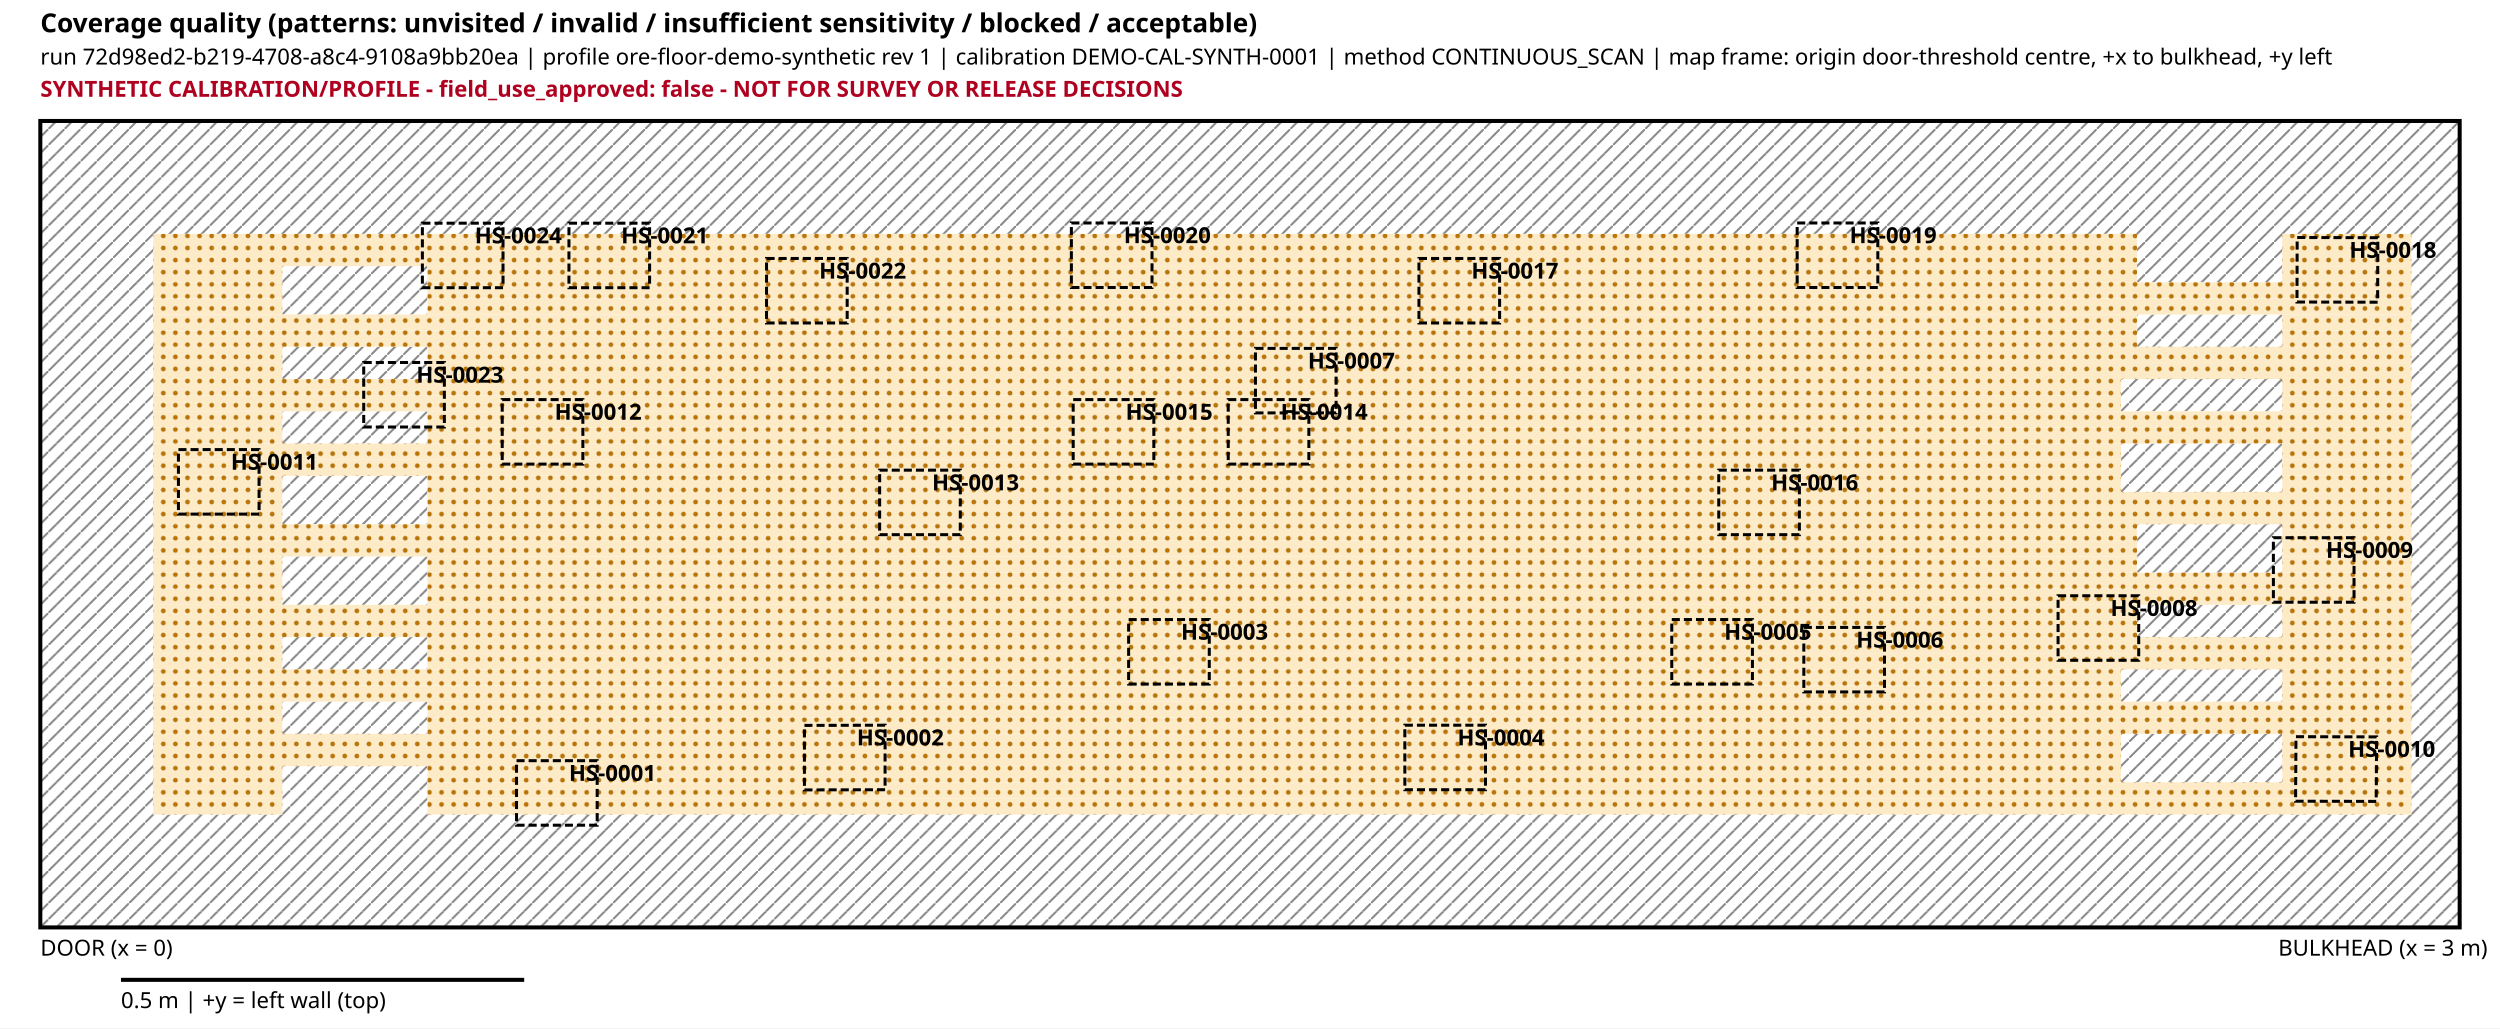
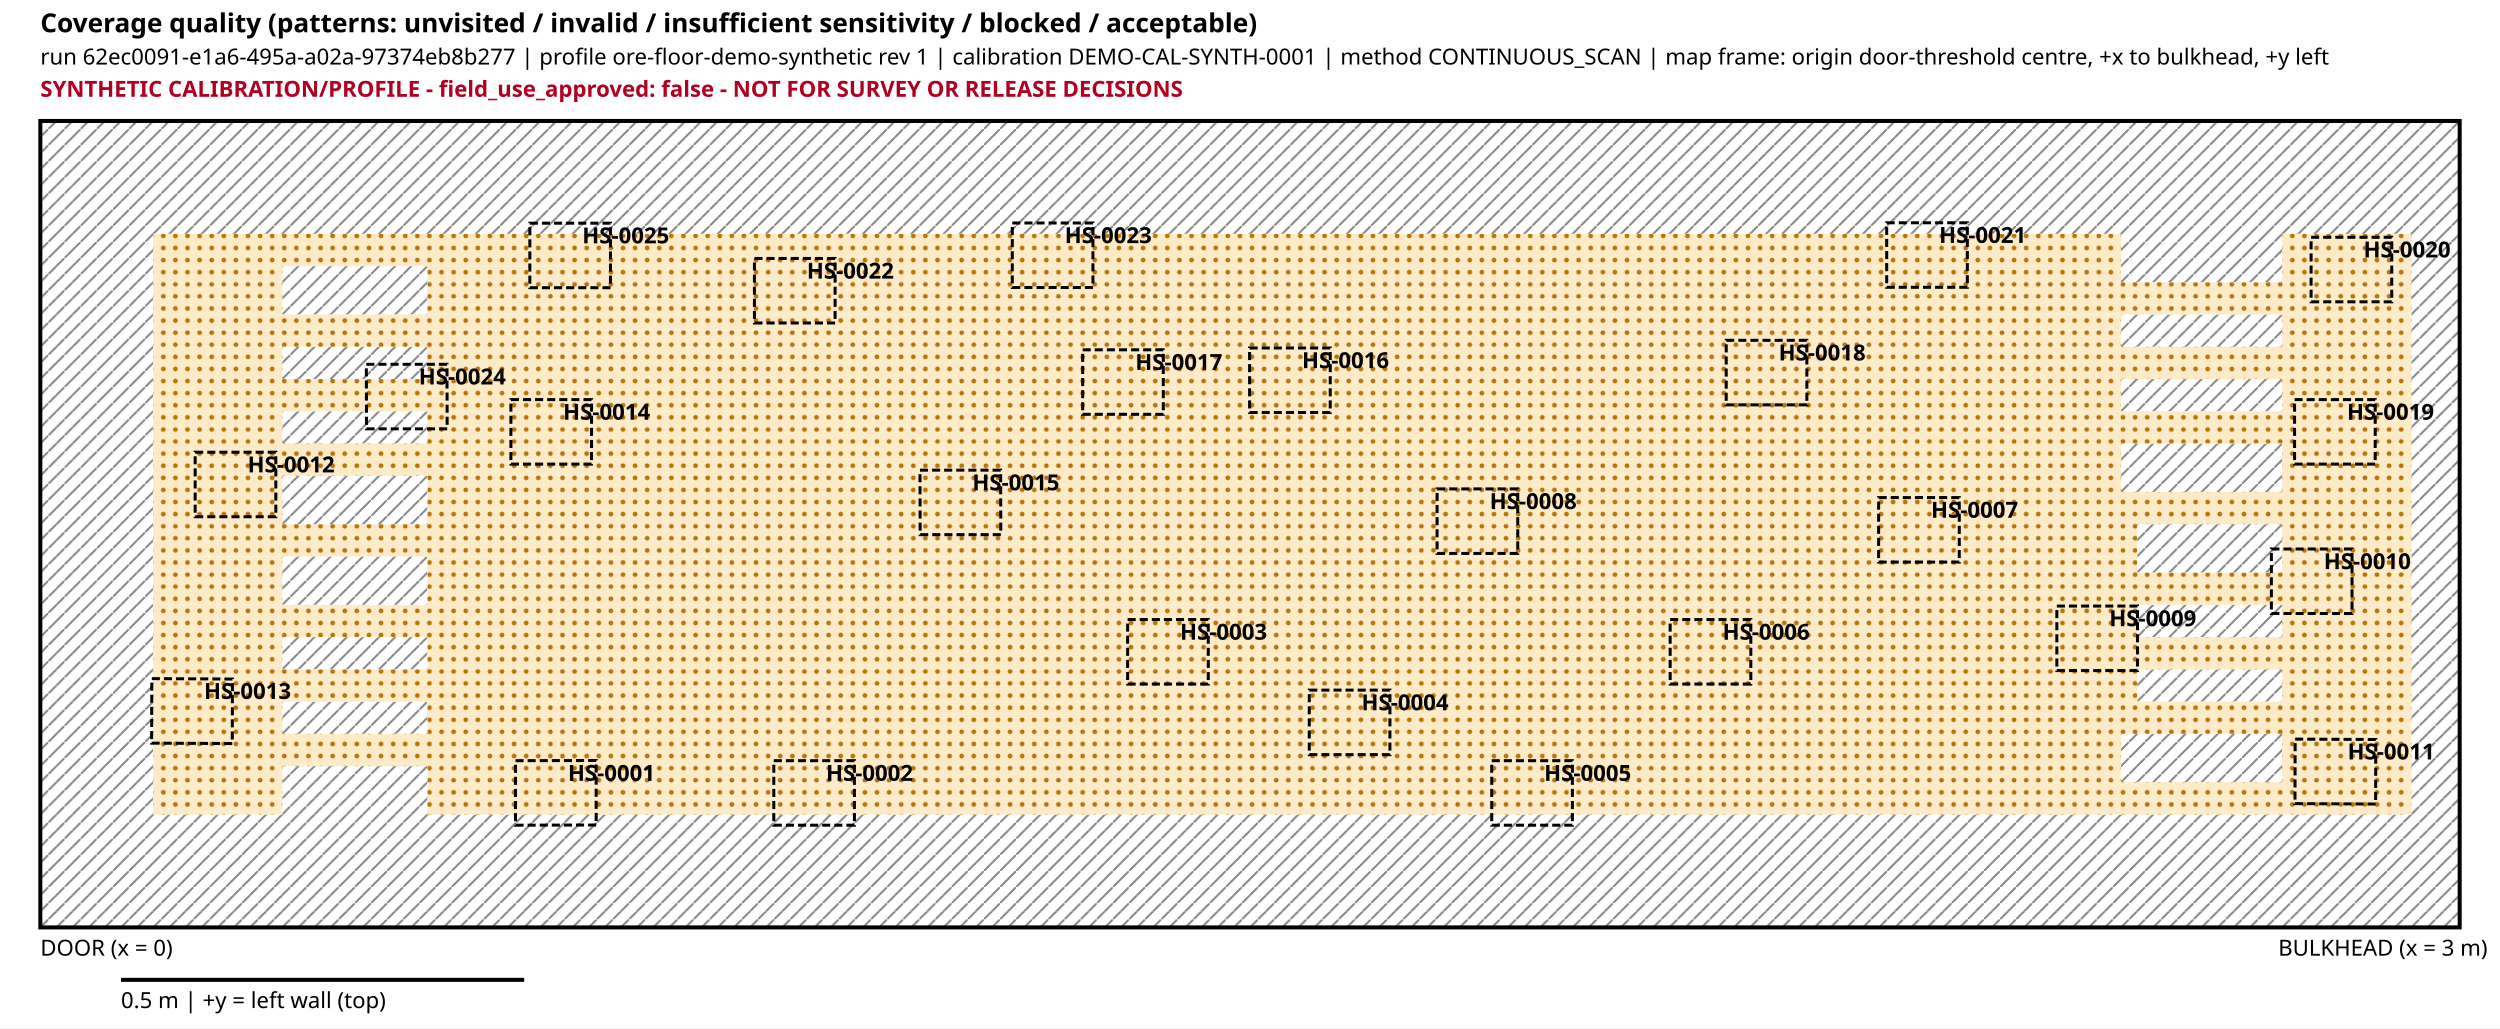
<svg xmlns="http://www.w3.org/2000/svg" width="1240" height="510" viewBox="0 0 1240 510" font-family="sans-serif" font-size="11">
  <defs>
    <pattern id="p-UNVISITED" width="8" height="8" patternUnits="userSpaceOnUse">
      <rect width="8" height="8" fill="#fff" />
      <path d="M0 8L8 0" stroke="#888" stroke-width="1" />
    </pattern>
    <pattern id="p-INVALID_DATA" width="8" height="8" patternUnits="userSpaceOnUse">
      <rect width="8" height="8" fill="#f6d5d5" />
      <path d="M0 0L8 8M0 8L8 0" stroke="#c83c3c" stroke-width="1" />
    </pattern>
    <pattern id="p-INSUFFICIENT_SENSITIVITY" width="6" height="6" patternUnits="userSpaceOnUse">
      <rect width="6" height="6" fill="#fdebc8" />
      <circle cx="3" cy="3" r="1.2" fill="#b9770e" />
    </pattern>
    <pattern id="p-BLOCKED" width="8" height="8" patternUnits="userSpaceOnUse">
      <rect width="8" height="8" fill="#e4dcf0" />
      <path d="M0 4H8" stroke="#785aa0" stroke-width="2" />
    </pattern>
    <pattern id="p-EXCLUDED" width="8" height="8" patternUnits="userSpaceOnUse">
      <rect width="8" height="8" fill="#5a5a5a" />
    </pattern>
    <pattern id="p-ACCEPTABLE" width="8" height="8" patternUnits="userSpaceOnUse">
      <rect width="8" height="8" fill="#2e8b57" />
    </pattern>
  </defs>
  <rect width="1240" height="510" fill="#fff" />
  <text x="20" y="16" font-size="13" font-weight="bold">Coverage quality (patterns: unvisited / invalid / insufficient sensitivity / blocked / acceptable)</text>
-   <text x="20" y="32">run 72d98ed2-b219-4708-a8c4-9108a9bb20ea | profile ore-floor-demo-synthetic rev 1 | calibration DEMO-CAL-SYNTH-0001 | method CONTINUOUS_SCAN | map frame: origin door-threshold centre, +x to bulkhead, +y left</text>
+   <text x="20" y="32">run 62ec0091-e1a6-495a-a02a-97374eb8b277 | profile ore-floor-demo-synthetic rev 1 | calibration DEMO-CAL-SYNTH-0001 | method CONTINUOUS_SCAN | map frame: origin door-threshold centre, +x to bulkhead, +y left</text>
  <text x="20" y="48" fill="#b00020" font-weight="bold">SYNTHETIC CALIBRATION/PROFILE - field_use_approved: false - NOT FOR SURVEY OR RELEASE DECISIONS</text>
  <rect x="20.0" y="452.0" width="1200.0" height="8.0" fill="url(#p-UNVISITED)" />
  <rect x="20.0" y="444.0" width="1200.0" height="8.0" fill="url(#p-UNVISITED)" />
  <rect x="20.0" y="436.0" width="1200.0" height="8.0" fill="url(#p-UNVISITED)" />
  <rect x="20.0" y="428.0" width="1200.0" height="8.0" fill="url(#p-UNVISITED)" />
  <rect x="20.0" y="420.0" width="1200.0" height="8.0" fill="url(#p-UNVISITED)" />
  <rect x="20.0" y="412.0" width="1200.0" height="8.0" fill="url(#p-UNVISITED)" />
  <rect x="20.0" y="404.0" width="1200.0" height="8.0" fill="url(#p-UNVISITED)" />
  <rect x="20.0" y="396.0" width="56.0" height="8.0" fill="url(#p-UNVISITED)" />
  <rect x="140.0" y="396.0" width="72.0" height="8.0" fill="url(#p-UNVISITED)" />
  <rect x="1196.0" y="396.0" width="24.0" height="8.0" fill="url(#p-UNVISITED)" />
  <rect x="20.0" y="388.0" width="56.0" height="8.0" fill="url(#p-UNVISITED)" />
  <rect x="140.0" y="388.0" width="72.0" height="8.0" fill="url(#p-UNVISITED)" />
  <rect x="1196.0" y="388.0" width="24.0" height="8.0" fill="url(#p-UNVISITED)" />
  <rect x="20.0" y="380.0" width="56.0" height="8.0" fill="url(#p-UNVISITED)" />
  <rect x="140.0" y="380.0" width="72.0" height="8.0" fill="url(#p-UNVISITED)" />
  <rect x="1052.0" y="380.0" width="80.0" height="8.0" fill="url(#p-UNVISITED)" />
  <rect x="1196.0" y="380.0" width="24.0" height="8.0" fill="url(#p-UNVISITED)" />
  <rect x="20.0" y="372.0" width="56.0" height="8.0" fill="url(#p-UNVISITED)" />
  <rect x="1052.0" y="372.0" width="80.0" height="8.0" fill="url(#p-UNVISITED)" />
  <rect x="1196.0" y="372.0" width="24.0" height="8.0" fill="url(#p-UNVISITED)" />
  <rect x="20.0" y="364.0" width="56.0" height="8.0" fill="url(#p-UNVISITED)" />
  <rect x="1052.0" y="364.0" width="80.0" height="8.0" fill="url(#p-UNVISITED)" />
  <rect x="1196.0" y="364.0" width="24.0" height="8.0" fill="url(#p-UNVISITED)" />
  <rect x="20.0" y="356.0" width="56.0" height="8.0" fill="url(#p-UNVISITED)" />
  <rect x="140.0" y="356.0" width="72.0" height="8.0" fill="url(#p-UNVISITED)" />
  <rect x="1196.0" y="356.0" width="24.0" height="8.0" fill="url(#p-UNVISITED)" />
  <rect x="20.0" y="348.0" width="56.0" height="8.0" fill="url(#p-UNVISITED)" />
  <rect x="140.0" y="348.0" width="72.0" height="8.0" fill="url(#p-UNVISITED)" />
  <rect x="1196.0" y="348.0" width="24.0" height="8.0" fill="url(#p-UNVISITED)" />
  <rect x="20.0" y="340.0" width="56.0" height="8.0" fill="url(#p-UNVISITED)" />
-   <rect x="1052.0" y="340.0" width="80.0" height="8.0" fill="url(#p-UNVISITED)" />
+   <rect x="1060.0" y="340.0" width="72.0" height="8.0" fill="url(#p-UNVISITED)" />
  <rect x="1196.0" y="340.0" width="24.0" height="8.0" fill="url(#p-UNVISITED)" />
  <rect x="20.0" y="332.0" width="56.0" height="8.0" fill="url(#p-UNVISITED)" />
-   <rect x="1052.0" y="332.0" width="80.0" height="8.0" fill="url(#p-UNVISITED)" />
+   <rect x="1060.0" y="332.0" width="72.0" height="8.0" fill="url(#p-UNVISITED)" />
  <rect x="1196.0" y="332.0" width="24.0" height="8.0" fill="url(#p-UNVISITED)" />
  <rect x="20.0" y="324.0" width="56.0" height="8.0" fill="url(#p-UNVISITED)" />
  <rect x="140.0" y="324.0" width="72.0" height="8.0" fill="url(#p-UNVISITED)" />
  <rect x="1196.0" y="324.0" width="24.0" height="8.0" fill="url(#p-UNVISITED)" />
  <rect x="20.0" y="316.0" width="56.0" height="8.0" fill="url(#p-UNVISITED)" />
  <rect x="140.0" y="316.0" width="72.0" height="8.0" fill="url(#p-UNVISITED)" />
  <rect x="1196.0" y="316.0" width="24.0" height="8.0" fill="url(#p-UNVISITED)" />
  <rect x="20.0" y="308.0" width="56.0" height="8.0" fill="url(#p-UNVISITED)" />
  <rect x="1060.0" y="308.0" width="72.0" height="8.0" fill="url(#p-UNVISITED)" />
  <rect x="1196.0" y="308.0" width="24.0" height="8.0" fill="url(#p-UNVISITED)" />
  <rect x="20.0" y="300.0" width="56.0" height="8.0" fill="url(#p-UNVISITED)" />
  <rect x="1060.0" y="300.0" width="72.0" height="8.0" fill="url(#p-UNVISITED)" />
  <rect x="1196.0" y="300.0" width="24.0" height="8.0" fill="url(#p-UNVISITED)" />
  <rect x="20.0" y="292.0" width="56.0" height="8.0" fill="url(#p-UNVISITED)" />
  <rect x="140.0" y="292.0" width="72.0" height="8.0" fill="url(#p-UNVISITED)" />
  <rect x="1196.0" y="292.0" width="24.0" height="8.0" fill="url(#p-UNVISITED)" />
  <rect x="20.0" y="284.0" width="56.0" height="8.0" fill="url(#p-UNVISITED)" />
  <rect x="140.0" y="284.0" width="72.0" height="8.0" fill="url(#p-UNVISITED)" />
  <rect x="1196.0" y="284.0" width="24.0" height="8.0" fill="url(#p-UNVISITED)" />
  <rect x="20.0" y="276.0" width="56.0" height="8.0" fill="url(#p-UNVISITED)" />
  <rect x="140.0" y="276.0" width="72.0" height="8.0" fill="url(#p-UNVISITED)" />
  <rect x="1060.0" y="276.0" width="72.0" height="8.0" fill="url(#p-UNVISITED)" />
  <rect x="1196.0" y="276.0" width="24.0" height="8.0" fill="url(#p-UNVISITED)" />
  <rect x="20.0" y="268.0" width="56.0" height="8.0" fill="url(#p-UNVISITED)" />
  <rect x="1060.0" y="268.0" width="72.0" height="8.0" fill="url(#p-UNVISITED)" />
  <rect x="1196.0" y="268.0" width="24.0" height="8.0" fill="url(#p-UNVISITED)" />
  <rect x="20.0" y="260.0" width="56.0" height="8.0" fill="url(#p-UNVISITED)" />
  <rect x="1060.0" y="260.0" width="72.0" height="8.0" fill="url(#p-UNVISITED)" />
  <rect x="1196.0" y="260.0" width="24.0" height="8.0" fill="url(#p-UNVISITED)" />
  <rect x="20.0" y="252.0" width="56.0" height="8.0" fill="url(#p-UNVISITED)" />
  <rect x="140.0" y="252.0" width="72.0" height="8.0" fill="url(#p-UNVISITED)" />
  <rect x="1196.0" y="252.0" width="24.0" height="8.0" fill="url(#p-UNVISITED)" />
  <rect x="20.0" y="244.0" width="56.0" height="8.0" fill="url(#p-UNVISITED)" />
  <rect x="140.0" y="244.0" width="72.0" height="8.0" fill="url(#p-UNVISITED)" />
  <rect x="1196.0" y="244.0" width="24.0" height="8.0" fill="url(#p-UNVISITED)" />
  <rect x="20.0" y="236.0" width="56.0" height="8.0" fill="url(#p-UNVISITED)" />
  <rect x="140.0" y="236.0" width="72.0" height="8.0" fill="url(#p-UNVISITED)" />
  <rect x="1052.0" y="236.0" width="80.0" height="8.0" fill="url(#p-UNVISITED)" />
  <rect x="1196.0" y="236.0" width="24.0" height="8.0" fill="url(#p-UNVISITED)" />
  <rect x="20.0" y="228.0" width="56.0" height="8.0" fill="url(#p-UNVISITED)" />
  <rect x="1052.0" y="228.0" width="80.0" height="8.0" fill="url(#p-UNVISITED)" />
  <rect x="1196.0" y="228.0" width="24.0" height="8.0" fill="url(#p-UNVISITED)" />
  <rect x="20.0" y="220.0" width="56.0" height="8.0" fill="url(#p-UNVISITED)" />
  <rect x="1052.0" y="220.0" width="80.0" height="8.0" fill="url(#p-UNVISITED)" />
  <rect x="1196.0" y="220.0" width="24.0" height="8.0" fill="url(#p-UNVISITED)" />
  <rect x="20.0" y="212.0" width="56.0" height="8.0" fill="url(#p-UNVISITED)" />
  <rect x="140.0" y="212.0" width="72.0" height="8.0" fill="url(#p-UNVISITED)" />
  <rect x="1196.0" y="212.0" width="24.0" height="8.0" fill="url(#p-UNVISITED)" />
  <rect x="20.0" y="204.0" width="56.0" height="8.0" fill="url(#p-UNVISITED)" />
  <rect x="140.0" y="204.0" width="72.0" height="8.0" fill="url(#p-UNVISITED)" />
  <rect x="1196.0" y="204.0" width="24.0" height="8.0" fill="url(#p-UNVISITED)" />
  <rect x="20.0" y="196.0" width="56.0" height="8.0" fill="url(#p-UNVISITED)" />
  <rect x="1052.0" y="196.0" width="80.0" height="8.0" fill="url(#p-UNVISITED)" />
  <rect x="1196.0" y="196.0" width="24.0" height="8.0" fill="url(#p-UNVISITED)" />
  <rect x="20.0" y="188.0" width="56.0" height="8.0" fill="url(#p-UNVISITED)" />
  <rect x="1052.0" y="188.0" width="80.0" height="8.0" fill="url(#p-UNVISITED)" />
  <rect x="1196.0" y="188.0" width="24.0" height="8.0" fill="url(#p-UNVISITED)" />
  <rect x="20.0" y="180.0" width="56.0" height="8.0" fill="url(#p-UNVISITED)" />
  <rect x="140.0" y="180.0" width="72.0" height="8.0" fill="url(#p-UNVISITED)" />
  <rect x="1196.0" y="180.0" width="24.0" height="8.0" fill="url(#p-UNVISITED)" />
  <rect x="20.0" y="172.0" width="56.0" height="8.0" fill="url(#p-UNVISITED)" />
  <rect x="140.0" y="172.0" width="72.0" height="8.0" fill="url(#p-UNVISITED)" />
  <rect x="1196.0" y="172.0" width="24.0" height="8.0" fill="url(#p-UNVISITED)" />
  <rect x="20.0" y="164.0" width="56.0" height="8.0" fill="url(#p-UNVISITED)" />
-   <rect x="1060.0" y="164.0" width="72.0" height="8.0" fill="url(#p-UNVISITED)" />
+   <rect x="1052.0" y="164.0" width="80.0" height="8.0" fill="url(#p-UNVISITED)" />
  <rect x="1196.0" y="164.0" width="24.0" height="8.0" fill="url(#p-UNVISITED)" />
  <rect x="20.0" y="156.0" width="56.0" height="8.0" fill="url(#p-UNVISITED)" />
-   <rect x="1060.0" y="156.0" width="72.0" height="8.0" fill="url(#p-UNVISITED)" />
+   <rect x="1052.0" y="156.0" width="80.0" height="8.0" fill="url(#p-UNVISITED)" />
  <rect x="1196.0" y="156.0" width="24.0" height="8.0" fill="url(#p-UNVISITED)" />
  <rect x="20.0" y="148.0" width="56.0" height="8.0" fill="url(#p-UNVISITED)" />
  <rect x="140.0" y="148.0" width="72.0" height="8.0" fill="url(#p-UNVISITED)" />
  <rect x="1196.0" y="148.0" width="24.0" height="8.0" fill="url(#p-UNVISITED)" />
  <rect x="20.0" y="140.0" width="56.0" height="8.0" fill="url(#p-UNVISITED)" />
  <rect x="140.0" y="140.0" width="72.0" height="8.0" fill="url(#p-UNVISITED)" />
  <rect x="1196.0" y="140.0" width="24.0" height="8.0" fill="url(#p-UNVISITED)" />
  <rect x="20.0" y="132.0" width="56.0" height="8.0" fill="url(#p-UNVISITED)" />
  <rect x="140.0" y="132.0" width="72.0" height="8.0" fill="url(#p-UNVISITED)" />
-   <rect x="1060.0" y="132.0" width="72.0" height="8.0" fill="url(#p-UNVISITED)" />
+   <rect x="1052.0" y="132.0" width="80.0" height="8.0" fill="url(#p-UNVISITED)" />
  <rect x="1196.0" y="132.0" width="24.0" height="8.0" fill="url(#p-UNVISITED)" />
  <rect x="20.0" y="124.0" width="56.0" height="8.0" fill="url(#p-UNVISITED)" />
-   <rect x="1060.0" y="124.0" width="72.0" height="8.0" fill="url(#p-UNVISITED)" />
+   <rect x="1052.0" y="124.0" width="80.0" height="8.0" fill="url(#p-UNVISITED)" />
  <rect x="1196.0" y="124.0" width="24.0" height="8.0" fill="url(#p-UNVISITED)" />
  <rect x="20.0" y="116.0" width="56.0" height="8.0" fill="url(#p-UNVISITED)" />
-   <rect x="1060.0" y="116.0" width="72.0" height="8.0" fill="url(#p-UNVISITED)" />
+   <rect x="1052.0" y="116.0" width="80.0" height="8.0" fill="url(#p-UNVISITED)" />
  <rect x="1196.0" y="116.0" width="24.0" height="8.0" fill="url(#p-UNVISITED)" />
  <rect x="20.0" y="108.0" width="1200.0" height="8.0" fill="url(#p-UNVISITED)" />
  <rect x="20.0" y="100.0" width="1200.0" height="8.0" fill="url(#p-UNVISITED)" />
  <rect x="20.0" y="92.0" width="1200.0" height="8.0" fill="url(#p-UNVISITED)" />
  <rect x="20.0" y="84.0" width="1200.0" height="8.0" fill="url(#p-UNVISITED)" />
  <rect x="20.0" y="76.0" width="1200.0" height="8.0" fill="url(#p-UNVISITED)" />
  <rect x="20.0" y="68.0" width="1200.0" height="8.0" fill="url(#p-UNVISITED)" />
  <rect x="20.0" y="60.0" width="1200.0" height="8.0" fill="url(#p-UNVISITED)" />
  <rect x="76.0" y="396.0" width="64.0" height="8.0" fill="url(#p-INSUFFICIENT_SENSITIVITY)" />
  <rect x="212.0" y="396.0" width="984.0" height="8.0" fill="url(#p-INSUFFICIENT_SENSITIVITY)" />
  <rect x="76.0" y="388.0" width="64.0" height="8.0" fill="url(#p-INSUFFICIENT_SENSITIVITY)" />
  <rect x="212.0" y="388.0" width="984.0" height="8.0" fill="url(#p-INSUFFICIENT_SENSITIVITY)" />
  <rect x="76.0" y="380.0" width="64.0" height="8.0" fill="url(#p-INSUFFICIENT_SENSITIVITY)" />
  <rect x="212.0" y="380.0" width="840.0" height="8.0" fill="url(#p-INSUFFICIENT_SENSITIVITY)" />
  <rect x="1132.0" y="380.0" width="64.0" height="8.0" fill="url(#p-INSUFFICIENT_SENSITIVITY)" />
  <rect x="76.0" y="372.0" width="976.0" height="8.0" fill="url(#p-INSUFFICIENT_SENSITIVITY)" />
  <rect x="1132.0" y="372.0" width="64.0" height="8.0" fill="url(#p-INSUFFICIENT_SENSITIVITY)" />
  <rect x="76.0" y="364.0" width="976.0" height="8.0" fill="url(#p-INSUFFICIENT_SENSITIVITY)" />
  <rect x="1132.0" y="364.0" width="64.0" height="8.0" fill="url(#p-INSUFFICIENT_SENSITIVITY)" />
  <rect x="76.0" y="356.0" width="64.0" height="8.0" fill="url(#p-INSUFFICIENT_SENSITIVITY)" />
  <rect x="212.0" y="356.0" width="984.0" height="8.0" fill="url(#p-INSUFFICIENT_SENSITIVITY)" />
  <rect x="76.0" y="348.0" width="64.0" height="8.0" fill="url(#p-INSUFFICIENT_SENSITIVITY)" />
  <rect x="212.0" y="348.0" width="984.0" height="8.0" fill="url(#p-INSUFFICIENT_SENSITIVITY)" />
-   <rect x="76.0" y="340.0" width="976.0" height="8.0" fill="url(#p-INSUFFICIENT_SENSITIVITY)" />
+   <rect x="76.0" y="340.0" width="984.0" height="8.0" fill="url(#p-INSUFFICIENT_SENSITIVITY)" />
  <rect x="1132.0" y="340.0" width="64.0" height="8.0" fill="url(#p-INSUFFICIENT_SENSITIVITY)" />
-   <rect x="76.0" y="332.0" width="976.0" height="8.0" fill="url(#p-INSUFFICIENT_SENSITIVITY)" />
+   <rect x="76.0" y="332.0" width="984.0" height="8.0" fill="url(#p-INSUFFICIENT_SENSITIVITY)" />
  <rect x="1132.0" y="332.0" width="64.0" height="8.0" fill="url(#p-INSUFFICIENT_SENSITIVITY)" />
  <rect x="76.0" y="324.0" width="64.0" height="8.0" fill="url(#p-INSUFFICIENT_SENSITIVITY)" />
  <rect x="212.0" y="324.0" width="984.0" height="8.0" fill="url(#p-INSUFFICIENT_SENSITIVITY)" />
  <rect x="76.0" y="316.0" width="64.0" height="8.0" fill="url(#p-INSUFFICIENT_SENSITIVITY)" />
  <rect x="212.0" y="316.0" width="984.0" height="8.0" fill="url(#p-INSUFFICIENT_SENSITIVITY)" />
  <rect x="76.0" y="308.0" width="984.0" height="8.0" fill="url(#p-INSUFFICIENT_SENSITIVITY)" />
  <rect x="1132.0" y="308.0" width="64.0" height="8.0" fill="url(#p-INSUFFICIENT_SENSITIVITY)" />
  <rect x="76.0" y="300.0" width="984.0" height="8.0" fill="url(#p-INSUFFICIENT_SENSITIVITY)" />
  <rect x="1132.0" y="300.0" width="64.0" height="8.0" fill="url(#p-INSUFFICIENT_SENSITIVITY)" />
  <rect x="76.0" y="292.0" width="64.0" height="8.0" fill="url(#p-INSUFFICIENT_SENSITIVITY)" />
  <rect x="212.0" y="292.0" width="984.0" height="8.0" fill="url(#p-INSUFFICIENT_SENSITIVITY)" />
  <rect x="76.0" y="284.0" width="64.0" height="8.0" fill="url(#p-INSUFFICIENT_SENSITIVITY)" />
  <rect x="212.0" y="284.0" width="984.0" height="8.0" fill="url(#p-INSUFFICIENT_SENSITIVITY)" />
  <rect x="76.0" y="276.0" width="64.0" height="8.0" fill="url(#p-INSUFFICIENT_SENSITIVITY)" />
  <rect x="212.0" y="276.0" width="848.0" height="8.0" fill="url(#p-INSUFFICIENT_SENSITIVITY)" />
  <rect x="1132.0" y="276.0" width="64.0" height="8.0" fill="url(#p-INSUFFICIENT_SENSITIVITY)" />
  <rect x="76.0" y="268.0" width="984.0" height="8.0" fill="url(#p-INSUFFICIENT_SENSITIVITY)" />
  <rect x="1132.0" y="268.0" width="64.0" height="8.0" fill="url(#p-INSUFFICIENT_SENSITIVITY)" />
  <rect x="76.0" y="260.0" width="984.0" height="8.0" fill="url(#p-INSUFFICIENT_SENSITIVITY)" />
  <rect x="1132.0" y="260.0" width="64.0" height="8.0" fill="url(#p-INSUFFICIENT_SENSITIVITY)" />
  <rect x="76.0" y="252.0" width="64.0" height="8.0" fill="url(#p-INSUFFICIENT_SENSITIVITY)" />
  <rect x="212.0" y="252.0" width="984.0" height="8.0" fill="url(#p-INSUFFICIENT_SENSITIVITY)" />
  <rect x="76.0" y="244.0" width="64.0" height="8.0" fill="url(#p-INSUFFICIENT_SENSITIVITY)" />
  <rect x="212.0" y="244.0" width="984.0" height="8.0" fill="url(#p-INSUFFICIENT_SENSITIVITY)" />
  <rect x="76.0" y="236.0" width="64.0" height="8.0" fill="url(#p-INSUFFICIENT_SENSITIVITY)" />
  <rect x="212.0" y="236.0" width="840.0" height="8.0" fill="url(#p-INSUFFICIENT_SENSITIVITY)" />
  <rect x="1132.0" y="236.0" width="64.0" height="8.0" fill="url(#p-INSUFFICIENT_SENSITIVITY)" />
  <rect x="76.0" y="228.0" width="976.0" height="8.0" fill="url(#p-INSUFFICIENT_SENSITIVITY)" />
  <rect x="1132.0" y="228.0" width="64.0" height="8.0" fill="url(#p-INSUFFICIENT_SENSITIVITY)" />
  <rect x="76.0" y="220.0" width="976.0" height="8.0" fill="url(#p-INSUFFICIENT_SENSITIVITY)" />
  <rect x="1132.0" y="220.0" width="64.0" height="8.0" fill="url(#p-INSUFFICIENT_SENSITIVITY)" />
  <rect x="76.0" y="212.0" width="64.0" height="8.0" fill="url(#p-INSUFFICIENT_SENSITIVITY)" />
  <rect x="212.0" y="212.0" width="984.0" height="8.0" fill="url(#p-INSUFFICIENT_SENSITIVITY)" />
  <rect x="76.0" y="204.0" width="64.0" height="8.0" fill="url(#p-INSUFFICIENT_SENSITIVITY)" />
  <rect x="212.0" y="204.0" width="984.0" height="8.0" fill="url(#p-INSUFFICIENT_SENSITIVITY)" />
  <rect x="76.0" y="196.0" width="976.0" height="8.0" fill="url(#p-INSUFFICIENT_SENSITIVITY)" />
  <rect x="1132.0" y="196.0" width="64.0" height="8.0" fill="url(#p-INSUFFICIENT_SENSITIVITY)" />
  <rect x="76.0" y="188.0" width="976.0" height="8.0" fill="url(#p-INSUFFICIENT_SENSITIVITY)" />
  <rect x="1132.0" y="188.0" width="64.0" height="8.0" fill="url(#p-INSUFFICIENT_SENSITIVITY)" />
  <rect x="76.0" y="180.0" width="64.0" height="8.0" fill="url(#p-INSUFFICIENT_SENSITIVITY)" />
  <rect x="212.0" y="180.0" width="984.0" height="8.0" fill="url(#p-INSUFFICIENT_SENSITIVITY)" />
  <rect x="76.0" y="172.0" width="64.0" height="8.0" fill="url(#p-INSUFFICIENT_SENSITIVITY)" />
  <rect x="212.0" y="172.0" width="984.0" height="8.0" fill="url(#p-INSUFFICIENT_SENSITIVITY)" />
-   <rect x="76.0" y="164.0" width="984.0" height="8.0" fill="url(#p-INSUFFICIENT_SENSITIVITY)" />
+   <rect x="76.0" y="164.0" width="976.0" height="8.0" fill="url(#p-INSUFFICIENT_SENSITIVITY)" />
  <rect x="1132.0" y="164.0" width="64.0" height="8.0" fill="url(#p-INSUFFICIENT_SENSITIVITY)" />
-   <rect x="76.0" y="156.0" width="984.0" height="8.0" fill="url(#p-INSUFFICIENT_SENSITIVITY)" />
+   <rect x="76.0" y="156.0" width="976.0" height="8.0" fill="url(#p-INSUFFICIENT_SENSITIVITY)" />
  <rect x="1132.0" y="156.0" width="64.0" height="8.0" fill="url(#p-INSUFFICIENT_SENSITIVITY)" />
  <rect x="76.0" y="148.0" width="64.0" height="8.0" fill="url(#p-INSUFFICIENT_SENSITIVITY)" />
  <rect x="212.0" y="148.0" width="984.0" height="8.0" fill="url(#p-INSUFFICIENT_SENSITIVITY)" />
  <rect x="76.0" y="140.0" width="64.0" height="8.0" fill="url(#p-INSUFFICIENT_SENSITIVITY)" />
  <rect x="212.0" y="140.0" width="984.0" height="8.0" fill="url(#p-INSUFFICIENT_SENSITIVITY)" />
  <rect x="76.0" y="132.0" width="64.0" height="8.0" fill="url(#p-INSUFFICIENT_SENSITIVITY)" />
-   <rect x="212.0" y="132.0" width="848.0" height="8.0" fill="url(#p-INSUFFICIENT_SENSITIVITY)" />
+   <rect x="212.0" y="132.0" width="840.0" height="8.0" fill="url(#p-INSUFFICIENT_SENSITIVITY)" />
  <rect x="1132.0" y="132.0" width="64.0" height="8.0" fill="url(#p-INSUFFICIENT_SENSITIVITY)" />
-   <rect x="76.0" y="124.0" width="984.0" height="8.0" fill="url(#p-INSUFFICIENT_SENSITIVITY)" />
+   <rect x="76.0" y="124.0" width="976.0" height="8.0" fill="url(#p-INSUFFICIENT_SENSITIVITY)" />
  <rect x="1132.0" y="124.0" width="64.0" height="8.0" fill="url(#p-INSUFFICIENT_SENSITIVITY)" />
-   <rect x="76.0" y="116.0" width="984.0" height="8.0" fill="url(#p-INSUFFICIENT_SENSITIVITY)" />
+   <rect x="76.0" y="116.0" width="976.0" height="8.0" fill="url(#p-INSUFFICIENT_SENSITIVITY)" />
  <rect x="1132.0" y="116.0" width="64.0" height="8.0" fill="url(#p-INSUFFICIENT_SENSITIVITY)" />
  <rect x="20.0" y="60.0" width="1200.0" height="400.0" fill="none" stroke="#000" stroke-width="2" />
  <text x="20.0" y="474.0">DOOR (x = 0)</text>
  <text x="1130.0" y="474.0">BULKHEAD (x = 3 m)</text>
  <line x1="60.0" y1="486.0" x2="260.0" y2="486.0" stroke="#000" stroke-width="2" />
  <text x="60.0" y="500.0">0.5 m | +y = left wall (top)</text>
-   <polygon points="256.2,409.3 296.2,409.3 296.2,377.3 256.2,377.3" fill="none" stroke="#000" stroke-width="1.5" stroke-dasharray="4 2" />
-   <text x="282.2" y="387.3" font-weight="bold">HS-0001</text>
-   <polygon points="439.0,359.7 399.0,359.8 399.0,391.8 439.0,391.7" fill="none" stroke="#000" stroke-width="1.5" stroke-dasharray="4 2" />
-   <text x="425.0" y="369.7" font-weight="bold">HS-0002</text>
-   <polygon points="559.8,339.3 599.8,339.3 599.8,307.3 559.8,307.3" fill="none" stroke="#000" stroke-width="1.5" stroke-dasharray="4 2" />
-   <text x="585.8" y="317.3" font-weight="bold">HS-0003</text>
-   <polygon points="736.8,359.7 696.8,359.7 696.8,391.7 736.8,391.7" fill="none" stroke="#000" stroke-width="1.5" stroke-dasharray="4 2" />
-   <text x="722.9" y="369.7" font-weight="bold">HS-0004</text>
-   <polygon points="829.2,339.3 869.2,339.3 869.2,307.3 829.2,307.3" fill="none" stroke="#000" stroke-width="1.5" stroke-dasharray="4 2" />
-   <text x="855.2" y="317.3" font-weight="bold">HS-0005</text>
-   <polygon points="894.7,343.2 934.7,343.2 934.7,311.2 894.7,311.2" fill="none" stroke="#000" stroke-width="1.5" stroke-dasharray="4 2" />
-   <text x="920.7" y="321.2" font-weight="bold">HS-0006</text>
-   <polygon points="622.7,204.8 662.7,204.8 662.7,172.8 622.7,172.8" fill="none" stroke="#000" stroke-width="1.5" stroke-dasharray="4 2" />
-   <text x="648.7" y="182.8" font-weight="bold">HS-0007</text>
-   <polygon points="1020.8,327.5 1060.8,327.5 1060.8,295.5 1020.8,295.5" fill="none" stroke="#000" stroke-width="1.5" stroke-dasharray="4 2" />
-   <text x="1046.8" y="305.5" font-weight="bold">HS-0008</text>
-   <polygon points="1127.6,298.7 1167.6,298.7 1167.6,266.7 1127.6,266.7" fill="none" stroke="#000" stroke-width="1.5" stroke-dasharray="4 2" />
-   <text x="1153.7" y="276.7" font-weight="bold">HS-0009</text>
-   <polygon points="1138.6,397.4 1178.6,397.5 1178.8,365.5 1138.8,365.4" fill="none" stroke="#000" stroke-width="1.5" stroke-dasharray="4 2" />
-   <text x="1164.7" y="375.4" font-weight="bold">HS-0010</text>
-   <polygon points="128.5,223.0 88.5,223.0 88.5,255.0 128.5,255.0" fill="none" stroke="#000" stroke-width="1.5" stroke-dasharray="4 2" />
-   <text x="114.5" y="233.0" font-weight="bold">HS-0011</text>
-   <polygon points="249.1,230.2 289.1,230.2 289.1,198.2 249.1,198.2" fill="none" stroke="#000" stroke-width="1.5" stroke-dasharray="4 2" />
-   <text x="275.1" y="208.2" font-weight="bold">HS-0012</text>
-   <polygon points="436.3,265.2 476.3,265.2 476.3,233.2 436.3,233.2" fill="none" stroke="#000" stroke-width="1.5" stroke-dasharray="4 2" />
-   <text x="462.3" y="243.2" font-weight="bold">HS-0013</text>
-   <polygon points="609.2,230.2 649.2,230.2 649.2,198.2 609.2,198.2" fill="none" stroke="#000" stroke-width="1.5" stroke-dasharray="4 2" />
-   <text x="635.2" y="208.2" font-weight="bold">HS-0014</text>
-   <polygon points="532.3,230.2 572.3,230.2 572.3,198.2 532.3,198.2" fill="none" stroke="#000" stroke-width="1.5" stroke-dasharray="4 2" />
-   <text x="558.3" y="208.2" font-weight="bold">HS-0015</text>
-   <polygon points="852.5,265.2 892.5,265.2 892.5,233.2 852.5,233.2" fill="none" stroke="#000" stroke-width="1.5" stroke-dasharray="4 2" />
-   <text x="878.5" y="243.2" font-weight="bold">HS-0016</text>
-   <polygon points="703.8,160.2 743.8,160.2 743.8,128.2 703.8,128.2" fill="none" stroke="#000" stroke-width="1.5" stroke-dasharray="4 2" />
-   <text x="729.8" y="138.2" font-weight="bold">HS-0017</text>
-   <polygon points="1139.3,149.8 1179.3,149.9 1179.4,117.9 1139.4,117.8" fill="none" stroke="#000" stroke-width="1.5" stroke-dasharray="4 2" />
-   <text x="1165.3" y="127.9" font-weight="bold">HS-0018</text>
-   <polygon points="931.4,110.6 891.4,110.6 891.4,142.6 931.4,142.6" fill="none" stroke="#000" stroke-width="1.5" stroke-dasharray="4 2" />
-   <text x="917.4" y="120.6" font-weight="bold">HS-0019</text>
-   <polygon points="571.4,110.6 531.4,110.6 531.4,142.6 571.4,142.6" fill="none" stroke="#000" stroke-width="1.5" stroke-dasharray="4 2" />
-   <text x="557.4" y="120.6" font-weight="bold">HS-0020</text>
-   <polygon points="322.2,110.7 282.2,110.7 282.2,142.7 322.2,142.7" fill="none" stroke="#000" stroke-width="1.5" stroke-dasharray="4 2" />
-   <text x="308.1" y="120.7" font-weight="bold">HS-0021</text>
-   <polygon points="380.2,160.2 420.2,160.2 420.2,128.2 380.2,128.2" fill="none" stroke="#000" stroke-width="1.5" stroke-dasharray="4 2" />
-   <text x="406.3" y="138.2" font-weight="bold">HS-0022</text>
-   <polygon points="220.4,179.8 180.4,179.8 180.4,211.8 220.4,211.8" fill="none" stroke="#000" stroke-width="1.5" stroke-dasharray="4 2" />
-   <text x="206.5" y="189.8" font-weight="bold">HS-0023</text>
-   <polygon points="249.5,110.7 209.5,110.7 209.5,142.7 249.5,142.7" fill="none" stroke="#000" stroke-width="1.5" stroke-dasharray="4 2" />
-   <text x="235.5" y="120.7" font-weight="bold">HS-0024</text>
+   <polygon points="255.7,409.3 295.7,409.2 295.7,377.2 255.7,377.3" fill="none" stroke="#000" stroke-width="1.5" stroke-dasharray="4 2" />
+   <text x="281.7" y="387.3" font-weight="bold">HS-0001</text>
+   <polygon points="383.8,409.3 423.8,409.3 423.8,377.3 383.8,377.3" fill="none" stroke="#000" stroke-width="1.5" stroke-dasharray="4 2" />
+   <text x="409.7" y="387.3" font-weight="bold">HS-0002</text>
+   <polygon points="559.3,339.3 599.3,339.3 599.3,307.3 559.3,307.3" fill="none" stroke="#000" stroke-width="1.5" stroke-dasharray="4 2" />
+   <text x="585.3" y="317.3" font-weight="bold">HS-0003</text>
+   <polygon points="649.4,374.3 689.4,374.3 689.4,342.3 649.4,342.3" fill="none" stroke="#000" stroke-width="1.5" stroke-dasharray="4 2" />
+   <text x="675.3" y="352.3" font-weight="bold">HS-0004</text>
+   <polygon points="739.9,409.3 779.9,409.3 779.9,377.3 739.9,377.3" fill="none" stroke="#000" stroke-width="1.5" stroke-dasharray="4 2" />
+   <text x="765.9" y="387.3" font-weight="bold">HS-0005</text>
+   <polygon points="828.4,339.3 868.4,339.3 868.4,307.3 828.4,307.3" fill="none" stroke="#000" stroke-width="1.5" stroke-dasharray="4 2" />
+   <text x="854.4" y="317.3" font-weight="bold">HS-0006</text>
+   <polygon points="971.8,246.8 931.8,246.8 931.8,278.8 971.8,278.8" fill="none" stroke="#000" stroke-width="1.5" stroke-dasharray="4 2" />
+   <text x="957.8" y="256.8" font-weight="bold">HS-0007</text>
+   <polygon points="712.8,274.5 752.8,274.5 752.8,242.5 712.8,242.5" fill="none" stroke="#000" stroke-width="1.5" stroke-dasharray="4 2" />
+   <text x="738.9" y="252.5" font-weight="bold">HS-0008</text>
+   <polygon points="1020.2,332.6 1060.2,332.6 1060.2,300.6 1020.2,300.6" fill="none" stroke="#000" stroke-width="1.5" stroke-dasharray="4 2" />
+   <text x="1046.2" y="310.6" font-weight="bold">HS-0009</text>
+   <polygon points="1126.6,304.3 1166.6,304.3 1166.6,272.3 1126.6,272.3" fill="none" stroke="#000" stroke-width="1.5" stroke-dasharray="4 2" />
+   <text x="1152.6" y="282.3" font-weight="bold">HS-0010</text>
+   <polygon points="1138.3,398.6 1178.3,398.8 1178.4,366.8 1138.4,366.6" fill="none" stroke="#000" stroke-width="1.5" stroke-dasharray="4 2" />
+   <text x="1164.4" y="376.7" font-weight="bold">HS-0011</text>
+   <polygon points="136.8,224.3 96.8,224.3 96.8,256.3 136.8,256.3" fill="none" stroke="#000" stroke-width="1.5" stroke-dasharray="4 2" />
+   <text x="122.8" y="234.3" font-weight="bold">HS-0012</text>
+   <polygon points="115.3,336.8 75.3,336.6 75.2,368.6 115.2,368.8" fill="none" stroke="#000" stroke-width="1.5" stroke-dasharray="4 2" />
+   <text x="101.2" y="346.7" font-weight="bold">HS-0013</text>
+   <polygon points="253.4,230.2 293.4,230.2 293.4,198.2 253.4,198.2" fill="none" stroke="#000" stroke-width="1.5" stroke-dasharray="4 2" />
+   <text x="279.3" y="208.2" font-weight="bold">HS-0014</text>
+   <polygon points="456.4,265.2 496.4,265.2 496.3,233.2 456.3,233.2" fill="none" stroke="#000" stroke-width="1.5" stroke-dasharray="4 2" />
+   <text x="482.3" y="243.2" font-weight="bold">HS-0015</text>
+   <polygon points="659.8,172.6 619.8,172.6 619.8,204.6 659.8,204.6" fill="none" stroke="#000" stroke-width="1.5" stroke-dasharray="4 2" />
+   <text x="645.8" y="182.6" font-weight="bold">HS-0016</text>
+   <polygon points="537.0,205.5 577.0,205.5 577.0,173.5 537.0,173.5" fill="none" stroke="#000" stroke-width="1.5" stroke-dasharray="4 2" />
+   <text x="563.1" y="183.5" font-weight="bold">HS-0017</text>
+   <polygon points="856.2,200.8 896.2,200.8 896.2,168.8 856.2,168.8" fill="none" stroke="#000" stroke-width="1.5" stroke-dasharray="4 2" />
+   <text x="882.2" y="178.8" font-weight="bold">HS-0018</text>
+   <polygon points="1138.1,230.2 1178.1,230.2 1178.1,198.2 1138.1,198.2" fill="none" stroke="#000" stroke-width="1.5" stroke-dasharray="4 2" />
+   <text x="1164.1" y="208.2" font-weight="bold">HS-0019</text>
+   <polygon points="1146.3,149.7 1186.3,149.7 1186.3,117.7 1146.3,117.7" fill="none" stroke="#000" stroke-width="1.5" stroke-dasharray="4 2" />
+   <text x="1172.3" y="127.7" font-weight="bold">HS-0020</text>
+   <polygon points="975.8,110.5 935.8,110.5 935.8,142.5 975.8,142.5" fill="none" stroke="#000" stroke-width="1.5" stroke-dasharray="4 2" />
+   <text x="961.8" y="120.5" font-weight="bold">HS-0021</text>
+   <polygon points="374.2,160.2 414.2,160.2 414.2,128.2 374.2,128.2" fill="none" stroke="#000" stroke-width="1.5" stroke-dasharray="4 2" />
+   <text x="400.2" y="138.2" font-weight="bold">HS-0022</text>
+   <polygon points="542.1,110.6 502.1,110.6 502.1,142.6 542.1,142.6" fill="none" stroke="#000" stroke-width="1.5" stroke-dasharray="4 2" />
+   <text x="528.1" y="120.6" font-weight="bold">HS-0023</text>
+   <polygon points="221.7,180.7 181.7,180.7 181.8,212.7 221.8,212.7" fill="none" stroke="#000" stroke-width="1.5" stroke-dasharray="4 2" />
+   <text x="207.7" y="190.7" font-weight="bold">HS-0024</text>
+   <polygon points="302.8,110.7 262.8,110.7 262.8,142.7 302.8,142.7" fill="none" stroke="#000" stroke-width="1.5" stroke-dasharray="4 2" />
+   <text x="288.8" y="120.7" font-weight="bold">HS-0025</text>
</svg>
